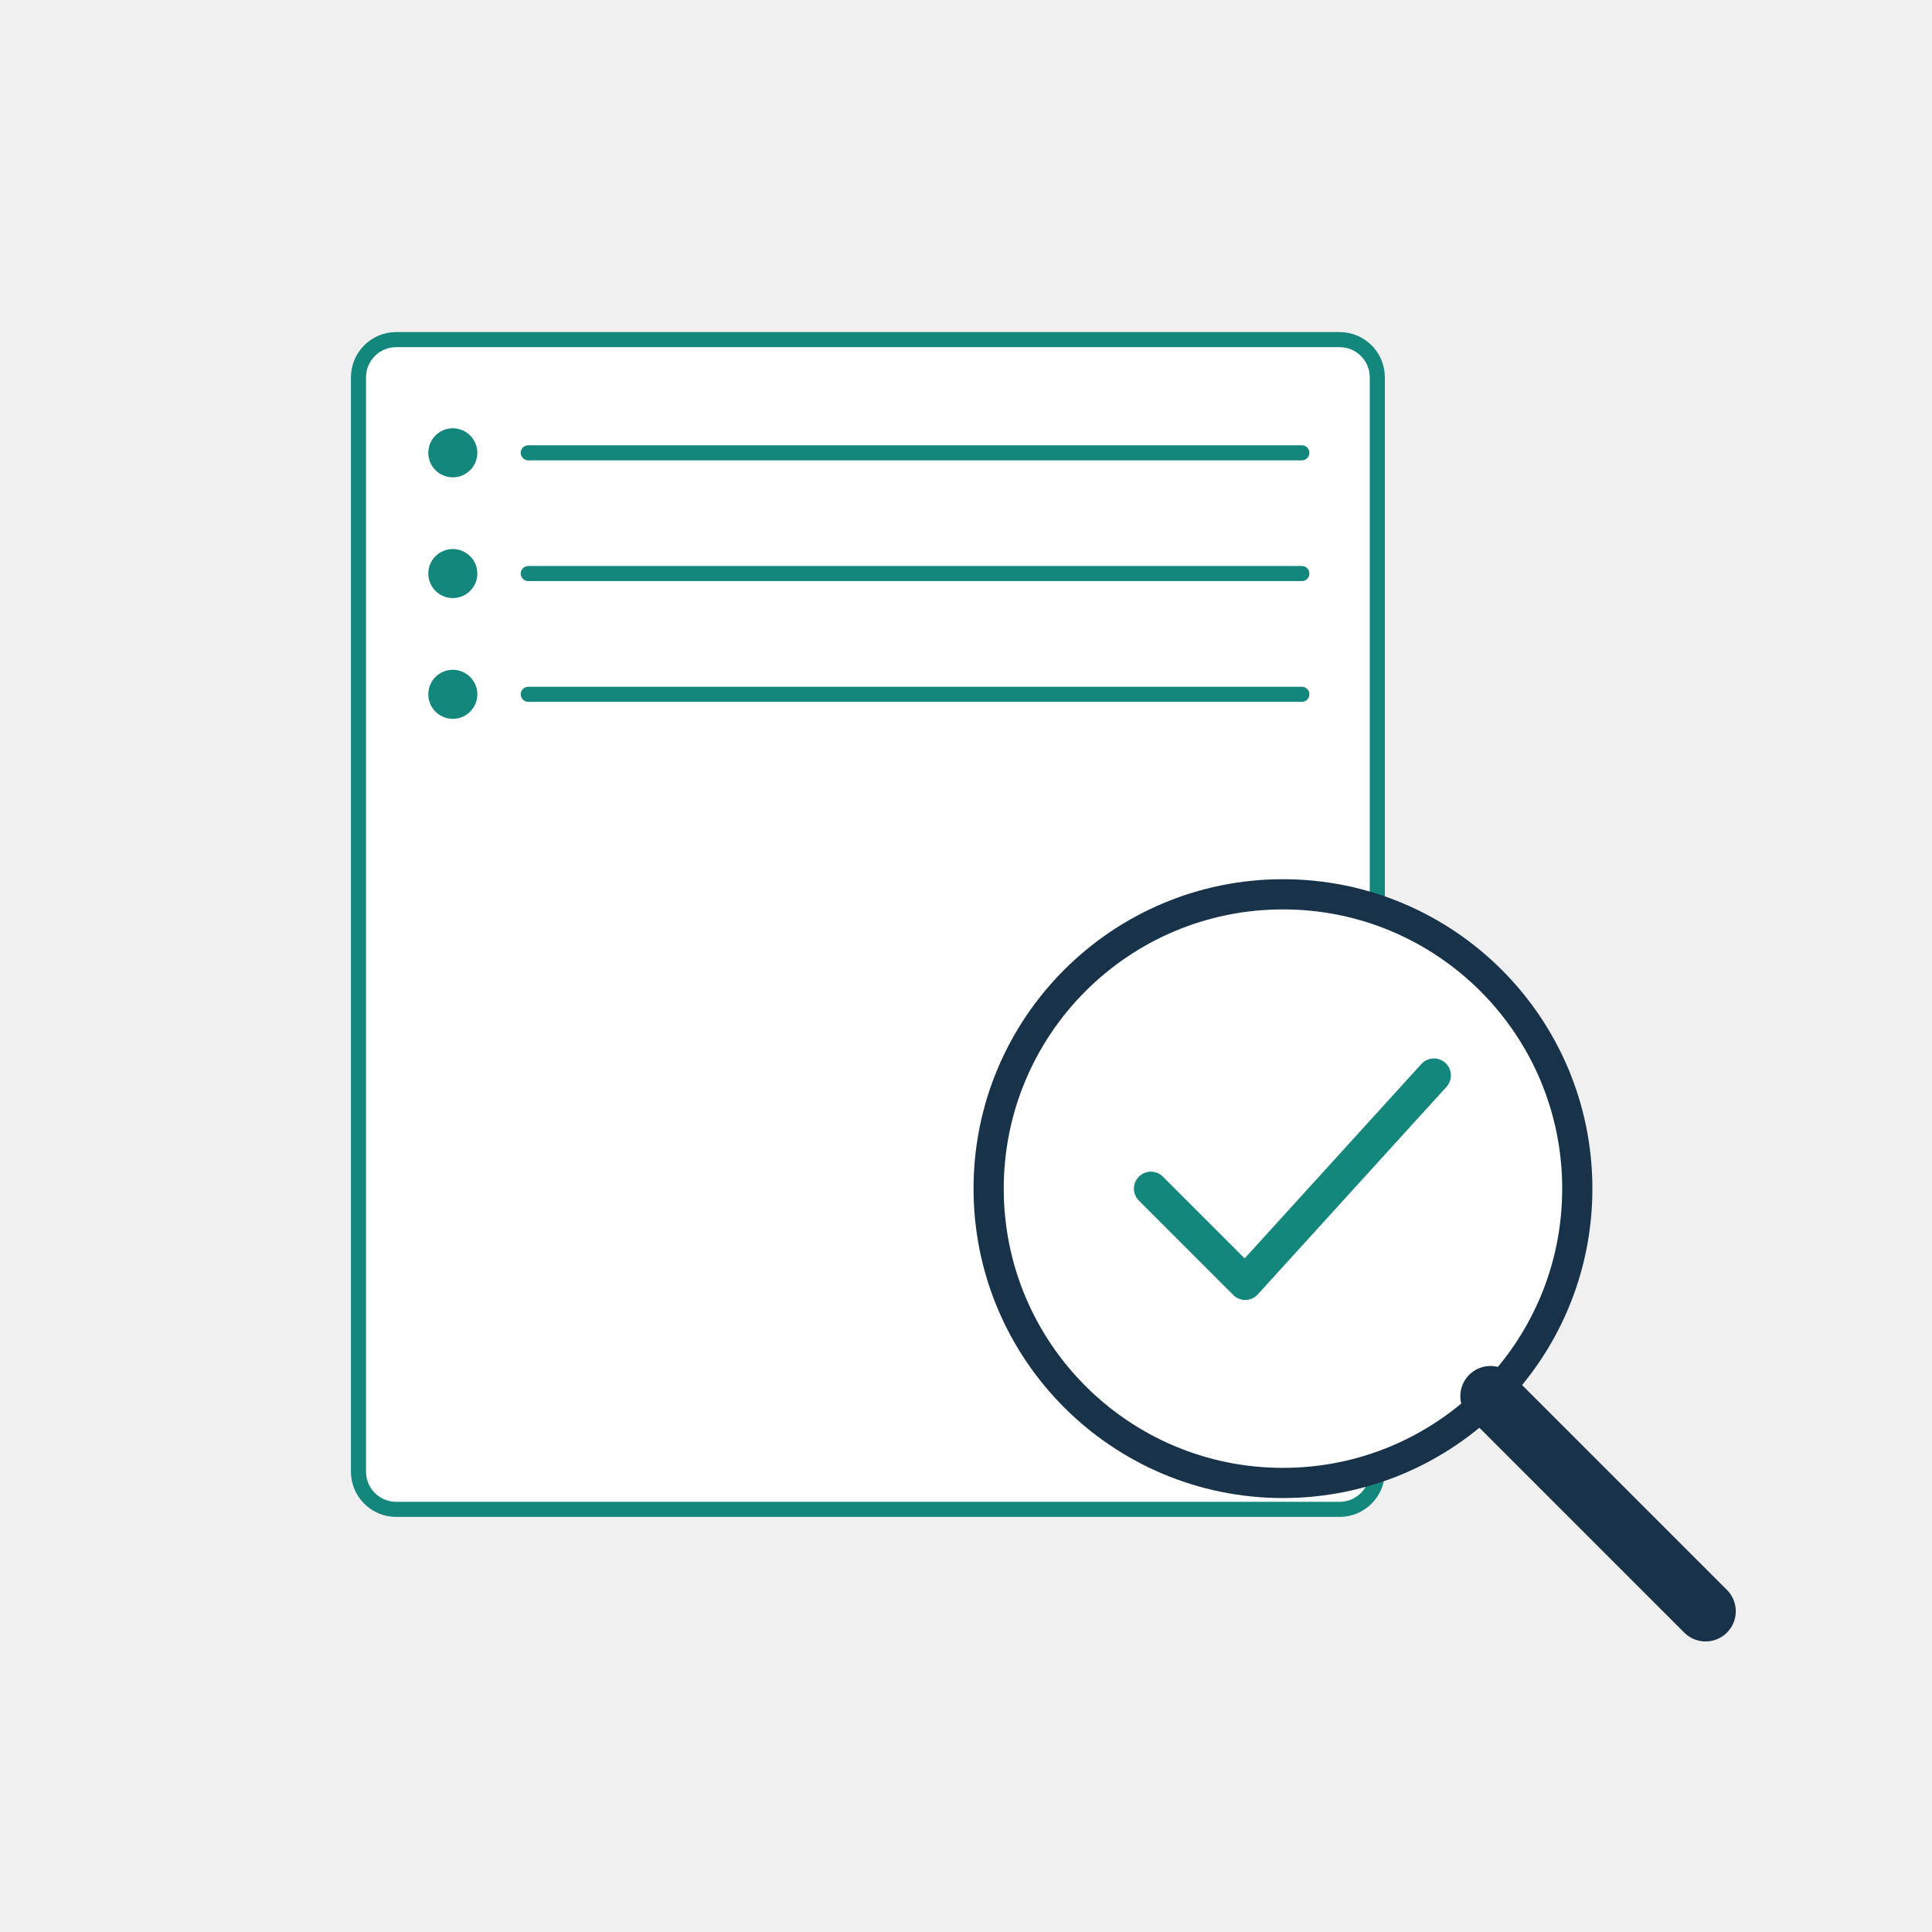
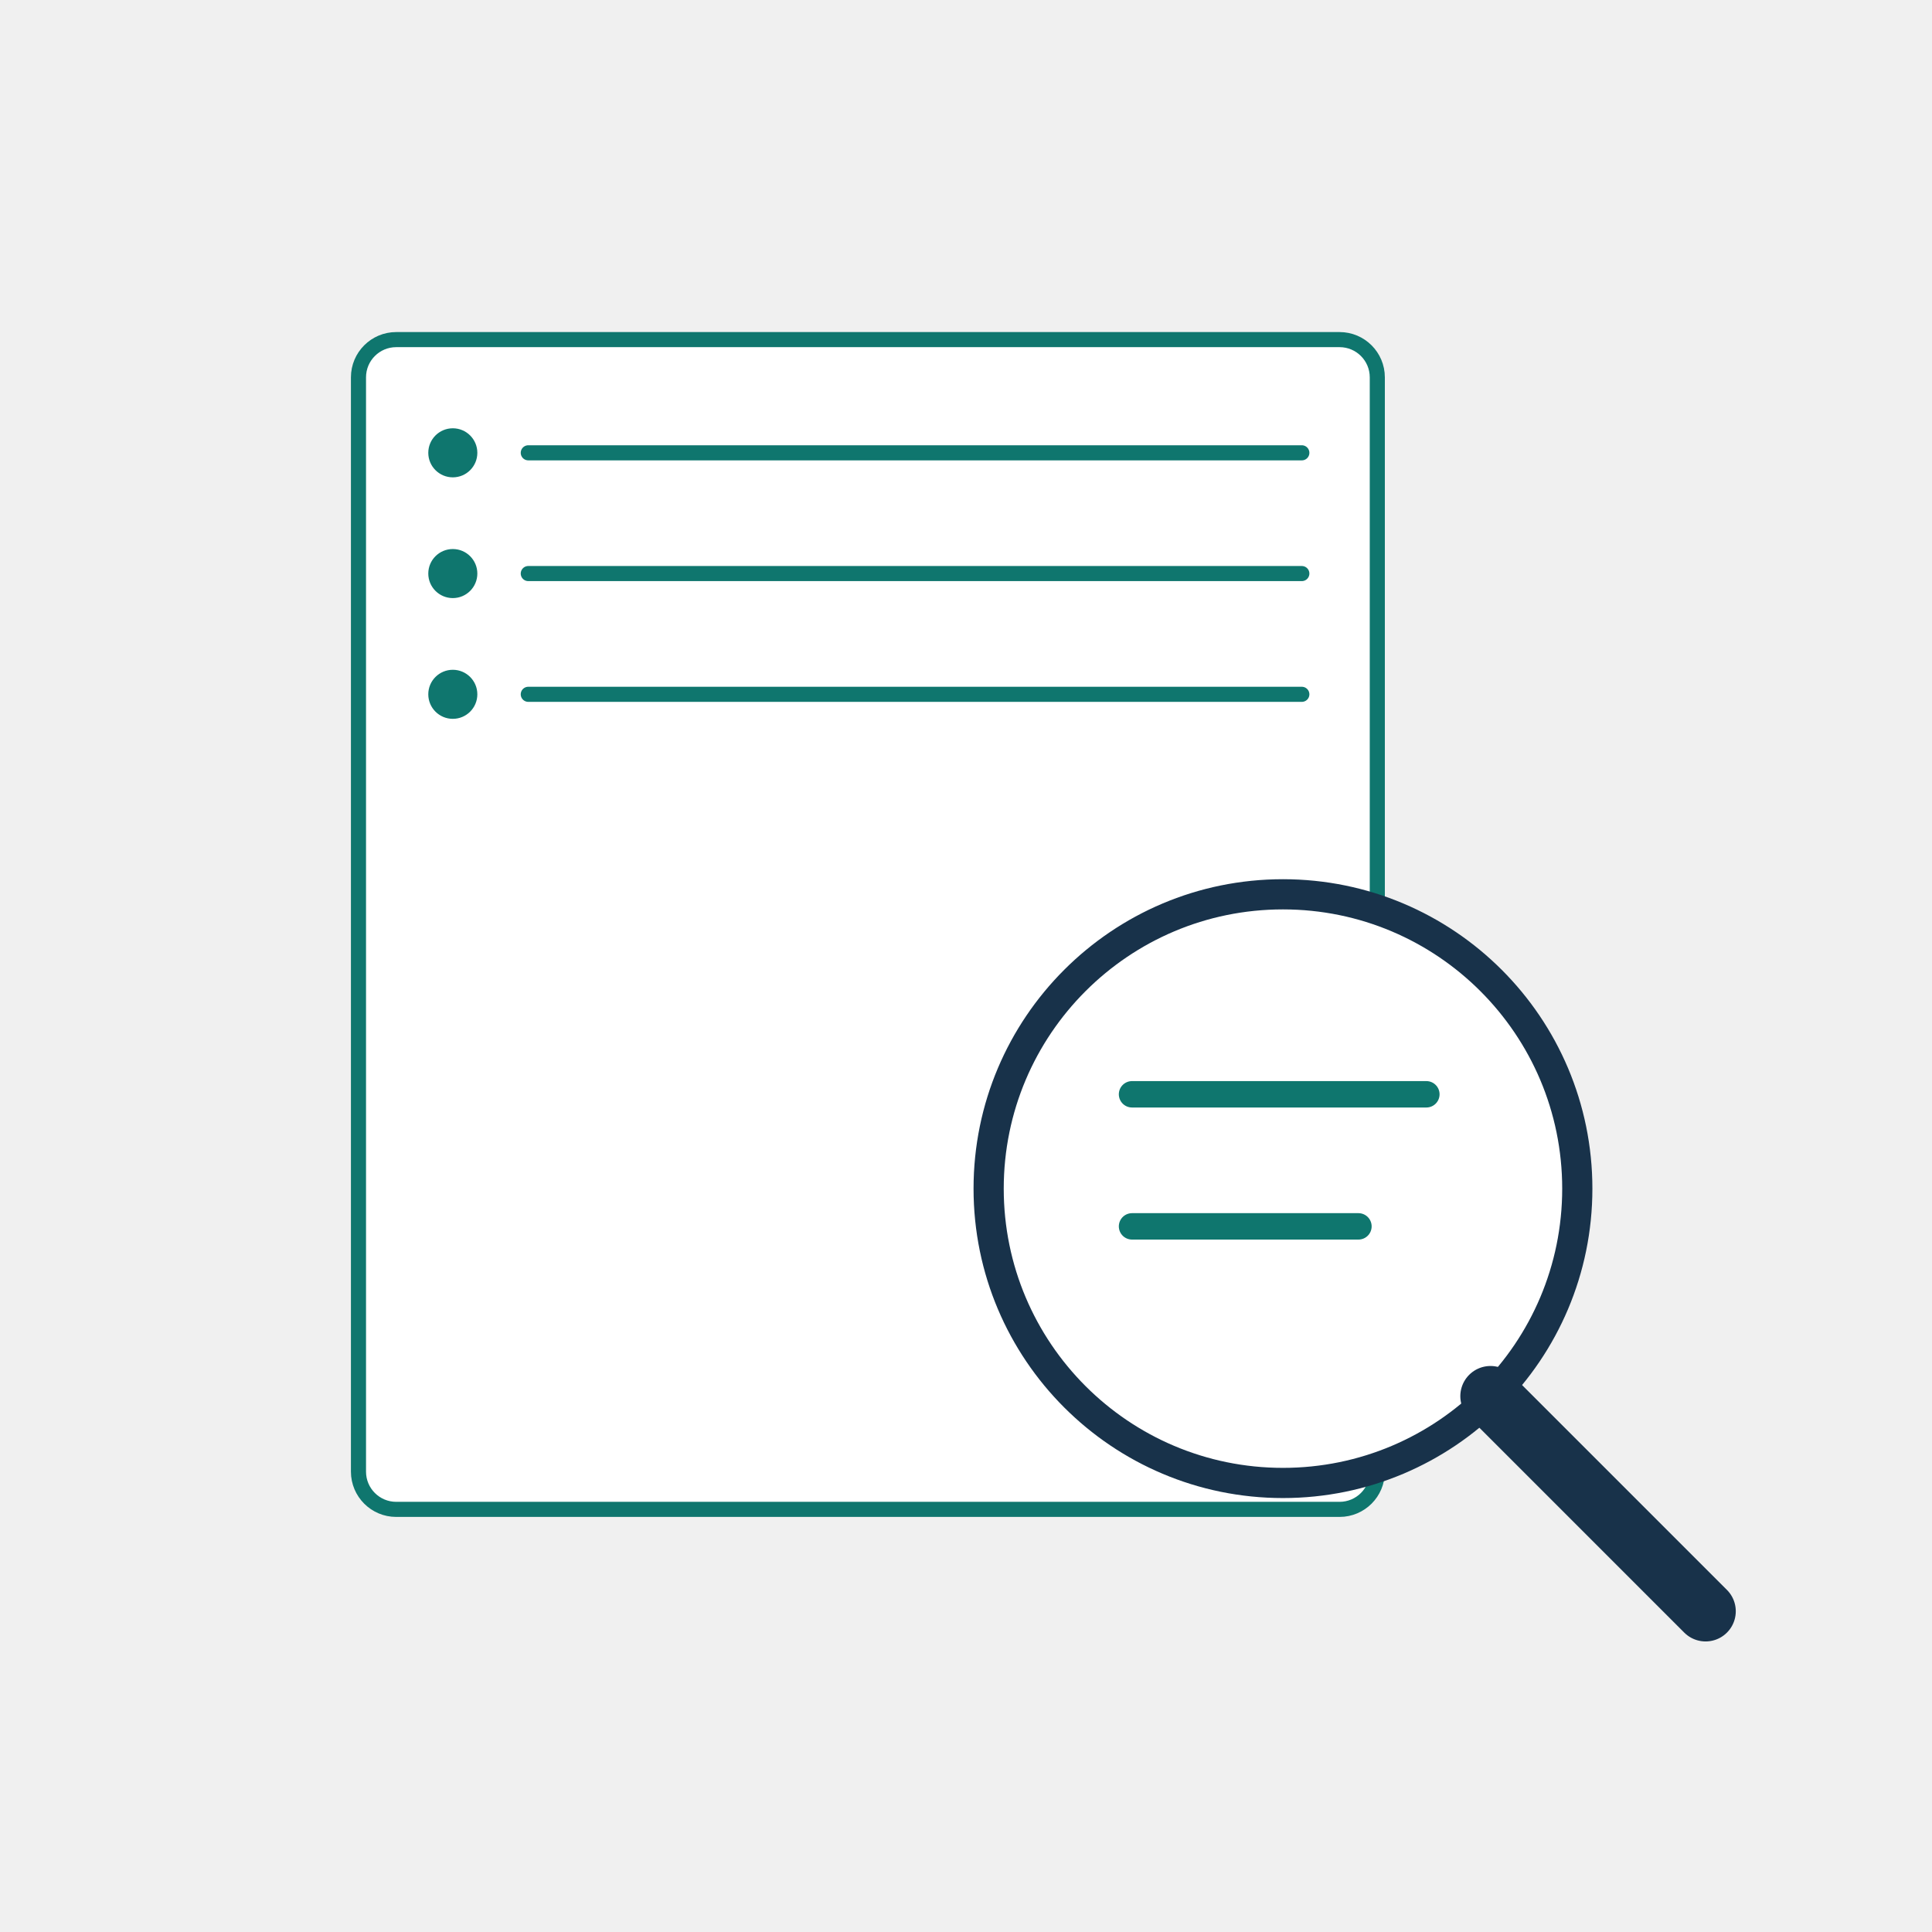
<svg xmlns="http://www.w3.org/2000/svg" width="512" height="512" viewBox="0 0 512 512" role="img" aria-labelledby="title desc">
  <defs>
    <marker id="arrow" viewBox="0 0 10 10" refX="8" refY="5" markerWidth="7" markerHeight="7" orient="auto">
      <path d="M0 0 L10 5 L0 10 Z" fill="#536273" />
    </marker>
  </defs>
-   <rect x="95" y="90" width="270" height="310" rx="10" fill="#FFFFFF" stroke="#14877D" stroke-width="4" />
-   <circle cx="120" cy="120" r="6" fill="#14877D" stroke="#14877D" stroke-width="1" />
-   <line x1="140" y1="120" x2="345" y2="120" stroke="#14877D" stroke-width="4" stroke-linecap="round" />
-   <circle cx="120" cy="152" r="6" fill="#14877D" stroke="#14877D" stroke-width="1" />
-   <line x1="140" y1="152" x2="345" y2="152" stroke="#14877D" stroke-width="4" stroke-linecap="round" />
-   <circle cx="120" cy="184" r="6" fill="#14877D" stroke="#14877D" stroke-width="1" />
-   <line x1="140" y1="184" x2="345" y2="184" stroke="#14877D" stroke-width="4" stroke-linecap="round" />
+   <rect x="95" y="90" width="270" height="310" rx="10" fill="#FFFFFF" stroke="#0F766E" stroke-width="4" />
+   <circle cx="120" cy="120" r="6" fill="#0F766E" stroke="#0F766E" stroke-width="1" />
+   <line x1="140" y1="120" x2="345" y2="120" stroke="#0F766E" stroke-width="4" stroke-linecap="round" />
+   <circle cx="120" cy="152" r="6" fill="#0F766E" stroke="#0F766E" stroke-width="1" />
+   <line x1="140" y1="152" x2="345" y2="152" stroke="#0F766E" stroke-width="4" stroke-linecap="round" />
+   <circle cx="120" cy="184" r="6" fill="#0F766E" stroke="#0F766E" stroke-width="1" />
+   <line x1="140" y1="184" x2="345" y2="184" stroke="#0F766E" stroke-width="4" stroke-linecap="round" />
  <circle cx="340" cy="315" r="78" fill="#FFFFFF" stroke="#18324A" stroke-width="8" />
  <line x1="395" y1="370" x2="452" y2="427" stroke="#18324A" stroke-width="16" stroke-linecap="round" />
-   <path d="M 305 315 L 330 340 L 380 285" fill="none" stroke="#14877D" stroke-width="9" stroke-linecap="round" stroke-linejoin="round" />
+   <line x1="300" y1="290" x2="378" y2="290" stroke="#0F766E" stroke-width="7" stroke-linecap="round" />
+   <line x1="300" y1="325" x2="360" y2="325" stroke="#0F766E" stroke-width="7" stroke-linecap="round" />
</svg>
